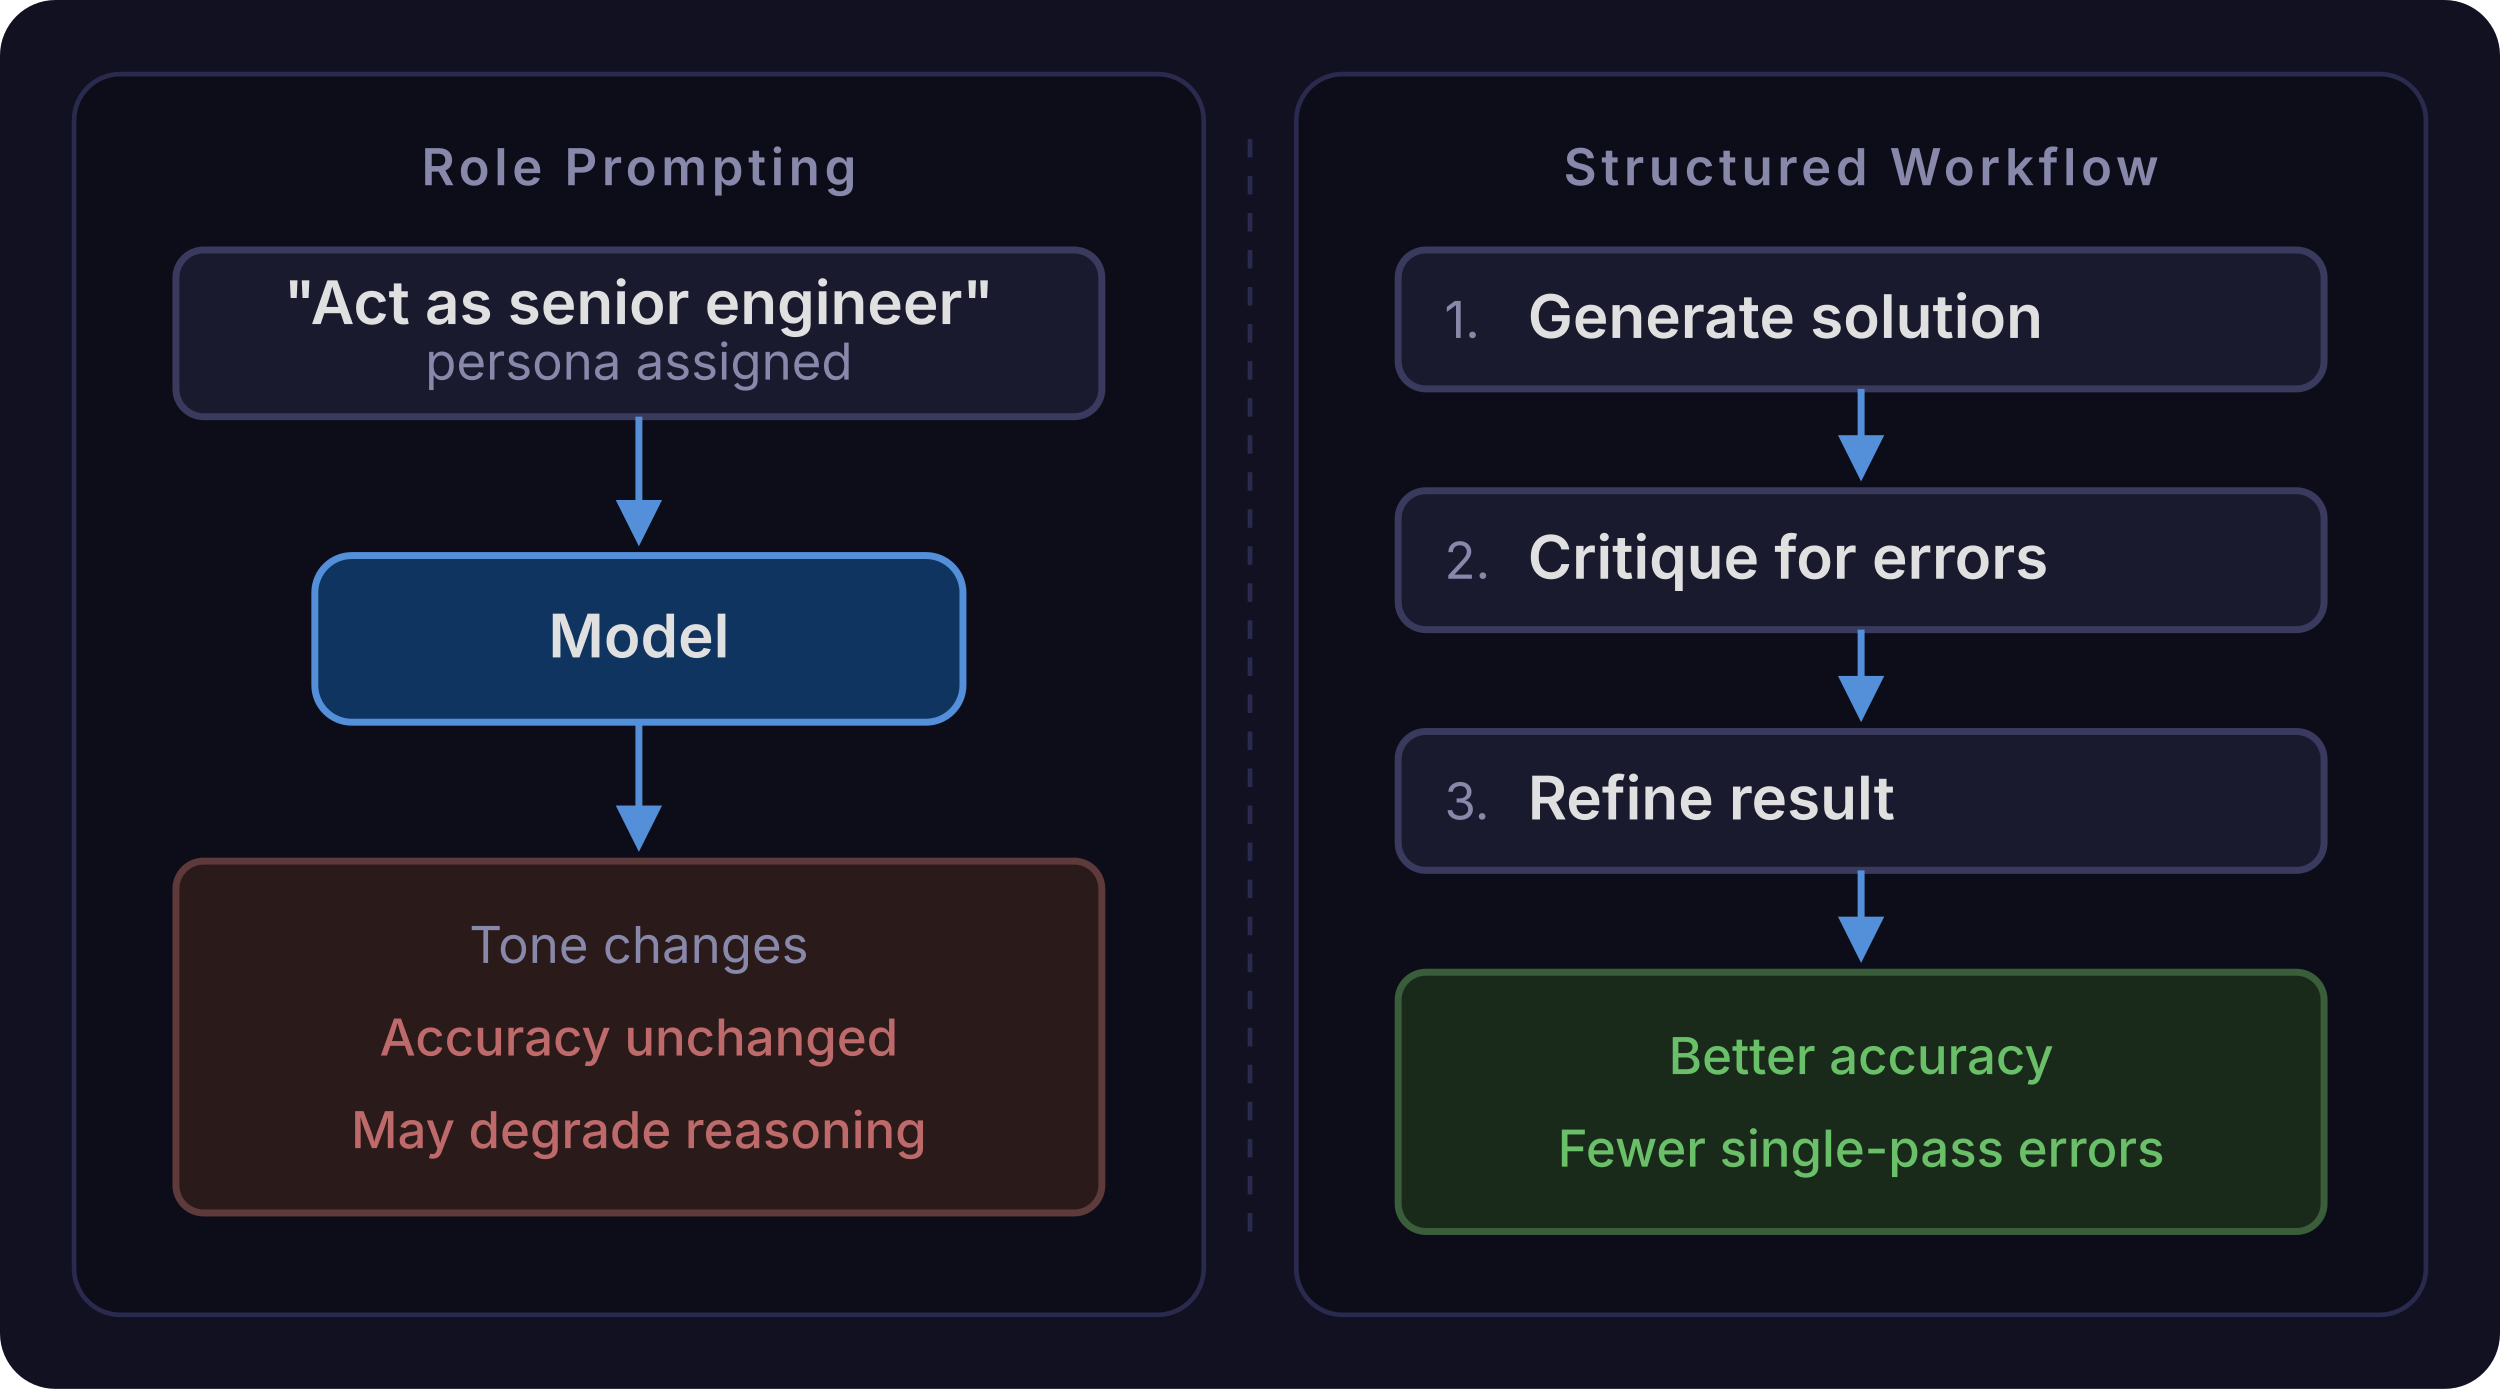
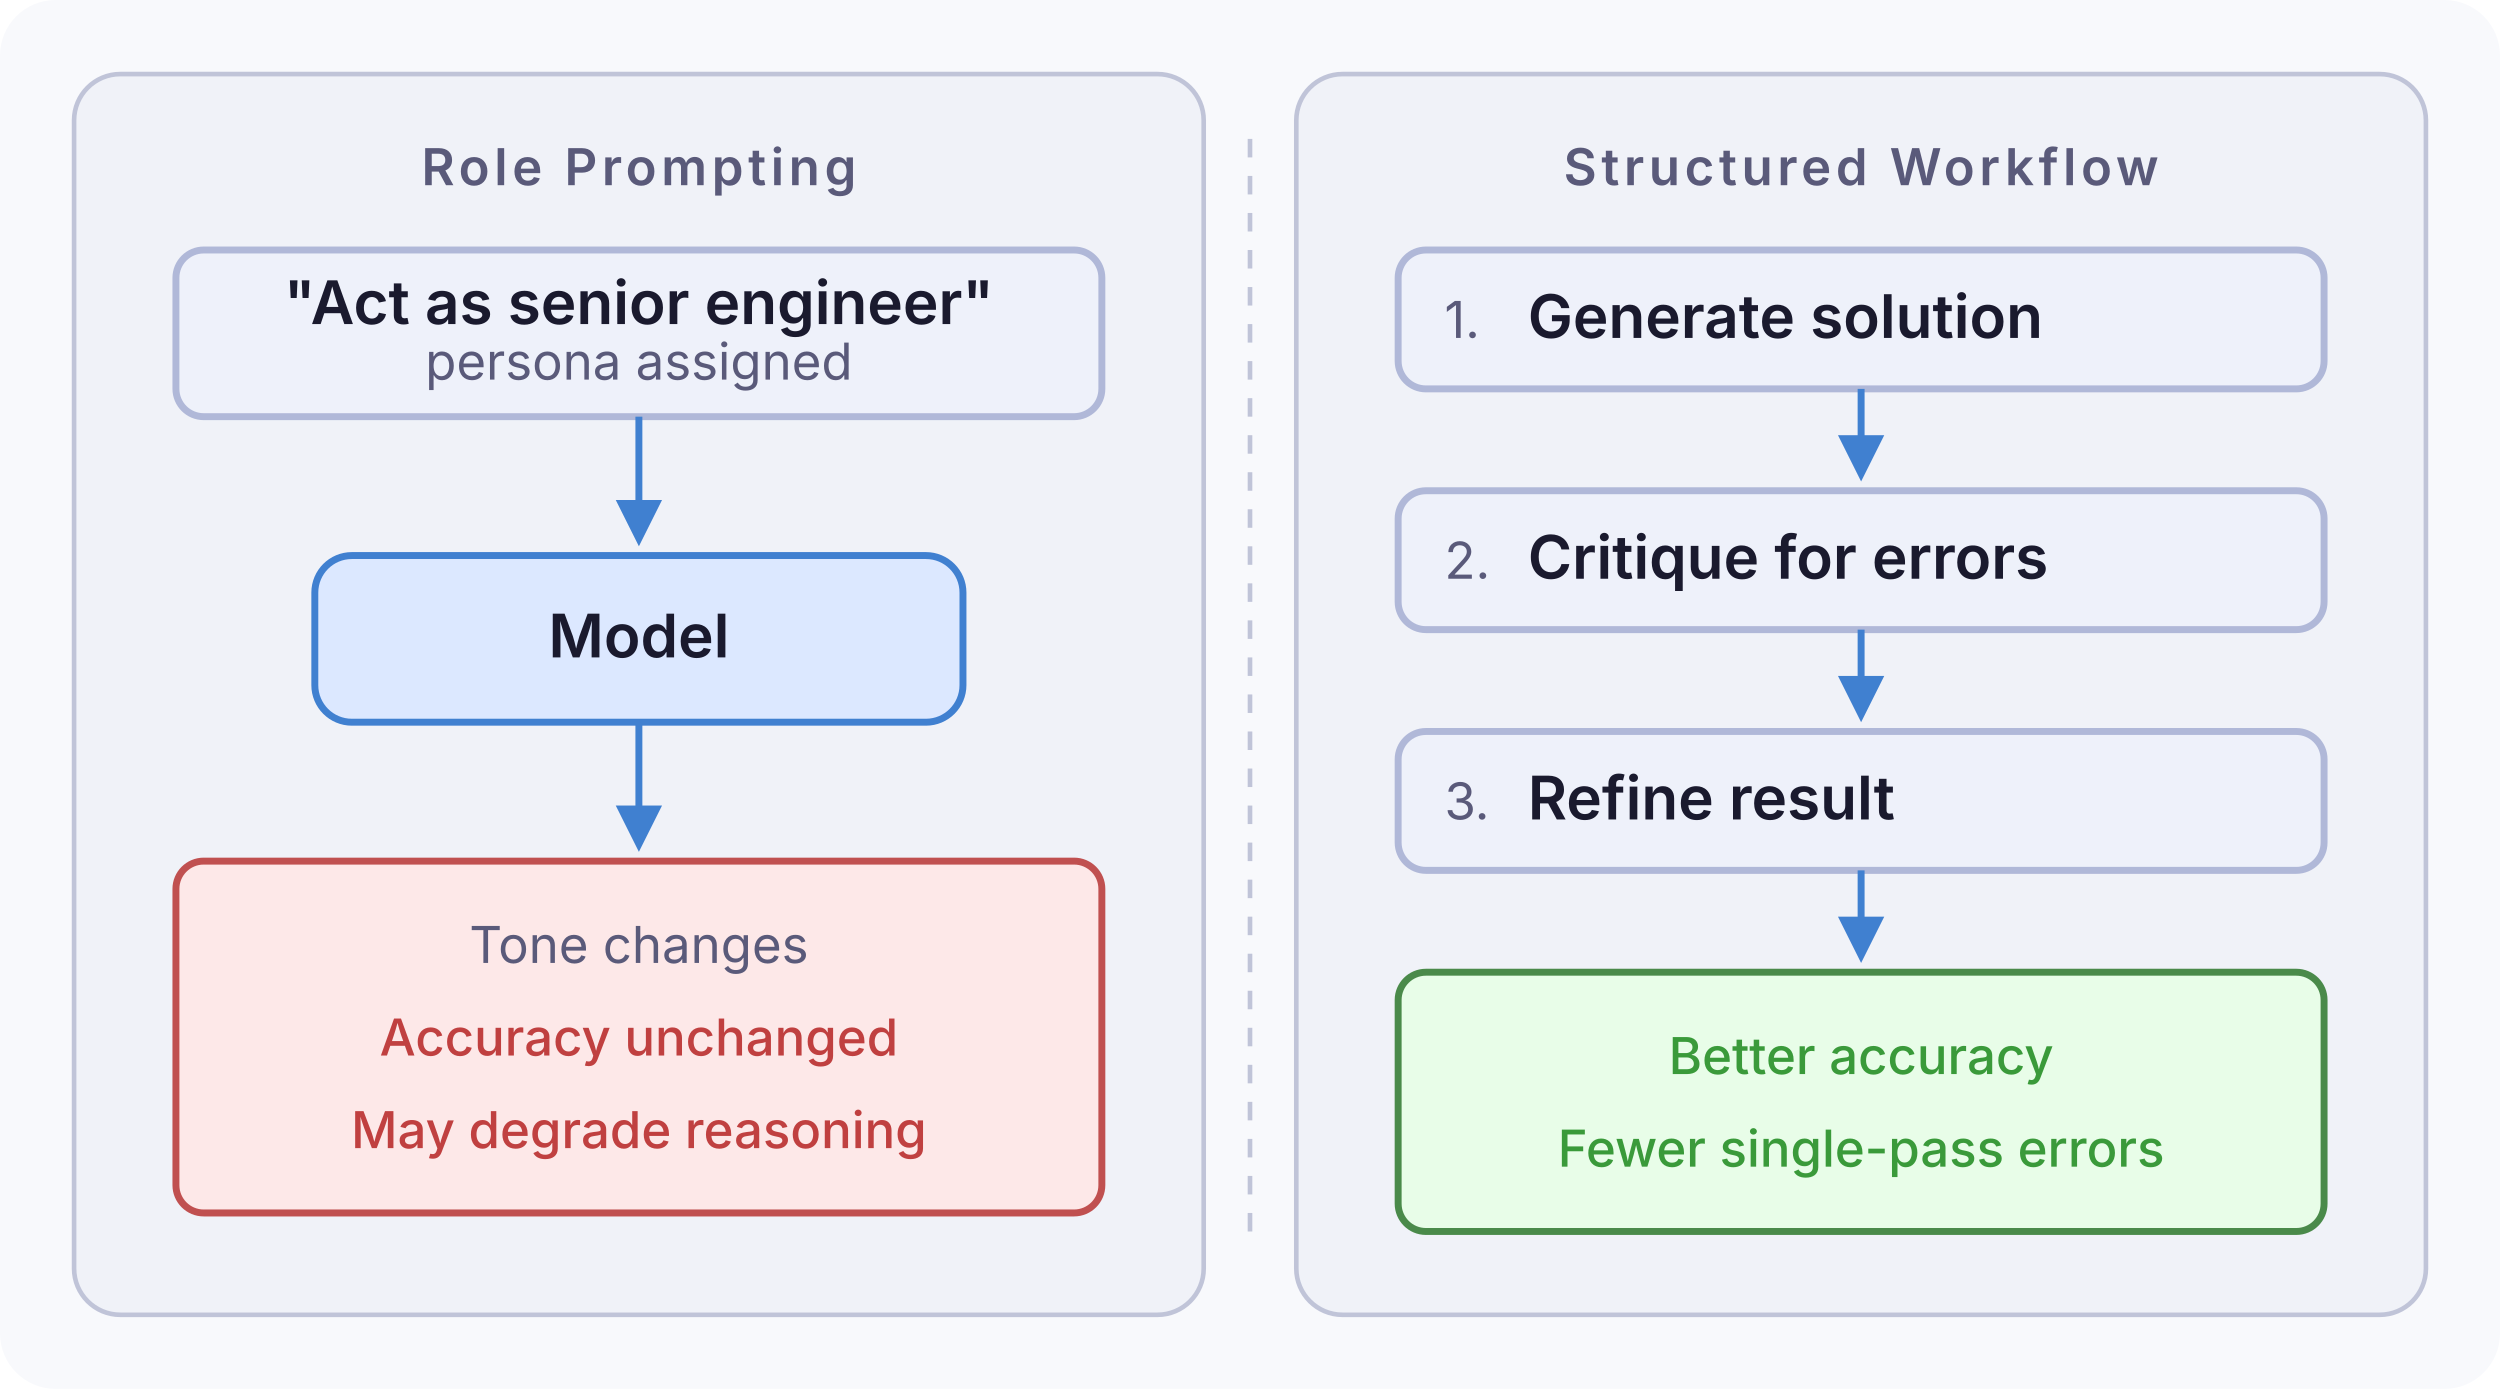
<svg xmlns="http://www.w3.org/2000/svg" viewBox="0 0 540 300" font-family="system-ui, -apple-system, sans-serif" font-size="13">
  <style>
-     rect.box { fill: #1a1a2e; stroke: #3a3a5e; stroke-width: 1.5; rx: 6; }
-     rect.model { fill: #0f3460; stroke: #5390d9; stroke-width: 1.5; rx: 8; }
-     rect.result-bad { fill: #2a1a1a; stroke: #5e3a3a; stroke-width: 1.5; rx: 6; }
-     rect.result-good { fill: #1a2a1a; stroke: #3a5e3a; stroke-width: 1.5; rx: 6; }
-     rect.panel { fill: #0d0d1a; stroke: #2a2a4e; stroke-width: 1; rx: 10; }
-     text.title { fill: #e0e0e0; font-weight: 600; font-size: 13px; }
-     text.heading { fill: #8888aa; font-weight: 600; font-size: 11px; text-transform: uppercase; letter-spacing: 1px; }
-     text.detail { fill: #8888aa; font-size: 11px; }
-     text.good { fill: #6abf69; font-size: 11px; font-weight: 500; }
-     text.bad { fill: #bf6a6a; font-size: 11px; font-weight: 500; }
-     text.neutral { fill: #8888aa; font-size: 11px; }
-     line.arrow { stroke: #5390d9; stroke-width: 1.5; }
-     polygon.arrow { fill: #5390d9; }
-     line.divider { stroke: #2a2a4e; stroke-width: 1; stroke-dasharray: 4,4; }
+     rect.box { fill: #eef1fa; stroke: #b0b8d8; stroke-width: 1.5; rx: 6; }
+     rect.model { fill: #dce8ff; stroke: #4080d0; stroke-width: 1.5; rx: 8; }
+     rect.result-bad { fill: #fde8e8; stroke: #c05050; stroke-width: 1.5; rx: 6; }
+     rect.result-good { fill: #e8fde8; stroke: #4a8a4a; stroke-width: 1.5; rx: 6; }
+     rect.panel { fill: #f0f2f8; stroke: #c0c4d8; stroke-width: 1; rx: 10; }
+     text.title { fill: #1a1a2e; font-weight: 600; font-size: 13px; }
+     text.heading { fill: #5a5a7a; font-weight: 600; font-size: 11px; text-transform: uppercase; letter-spacing: 1px; }
+     text.detail { fill: #5a5a7a; font-size: 11px; }
+     text.good { fill: #3a9a3a; font-size: 11px; font-weight: 500; }
+     text.bad { fill: #c04040; font-size: 11px; font-weight: 500; }
+     text.neutral { fill: #5a5a7a; font-size: 11px; }
+     line.arrow { stroke: #4080d0; stroke-width: 1.5; }
+     polygon.arrow { fill: #4080d0; }
+     line.divider { stroke: #c0c4d8; stroke-width: 1; stroke-dasharray: 4,4; }
  </style>
-   <rect width="540" height="300" fill="#111122" rx="12" />
+   <rect width="540" height="300" fill="#f8f9fc" rx="12" />
  <rect class="panel" x="16" y="16" width="244" height="268" />
  <text class="heading" x="138" y="40" text-anchor="middle">Role Prompting</text>
  <rect class="box" x="38" y="54" width="200" height="36" />
  <text class="title" x="138" y="70" text-anchor="middle">"Act as senior engineer"</text>
  <text class="detail" x="138" y="82" text-anchor="middle">persona assigned</text>
  <line class="arrow" x1="138" y1="90" x2="138" y2="112" />
  <polygon class="arrow" points="133,108 138,118 143,108" />
  <rect class="model" x="68" y="120" width="140" height="36" />
  <text class="title" x="138" y="142" text-anchor="middle">Model</text>
  <line class="arrow" x1="138" y1="156" x2="138" y2="178" />
  <polygon class="arrow" points="133,174 138,184 143,174" />
  <rect class="result-bad" x="38" y="186" width="200" height="76" />
  <text class="neutral" x="138" y="208" text-anchor="middle">Tone changes</text>
  <text class="bad" x="138" y="228" text-anchor="middle">Accuracy unchanged</text>
  <text class="bad" x="138" y="248" text-anchor="middle">May degrade reasoning</text>
  <line class="divider" x1="270" y1="30" x2="270" y2="270" />
  <rect class="panel" x="280" y="16" width="244" height="268" />
  <text class="heading" x="402" y="40" text-anchor="middle">Structured Workflow</text>
  <rect class="box" x="302" y="54" width="200" height="30" />
  <text class="detail" x="312" y="73">1.</text>
  <text class="title" x="330" y="73">Generate solution</text>
  <line class="arrow" x1="402" y1="84" x2="402" y2="98" />
  <polygon class="arrow" points="397,94 402,104 407,94" />
  <rect class="box" x="302" y="106" width="200" height="30" />
  <text class="detail" x="312" y="125">2.</text>
  <text class="title" x="330" y="125">Critique for errors</text>
  <line class="arrow" x1="402" y1="136" x2="402" y2="150" />
  <polygon class="arrow" points="397,146 402,156 407,146" />
  <rect class="box" x="302" y="158" width="200" height="30" />
  <text class="detail" x="312" y="177">3.</text>
  <text class="title" x="330" y="177">Refine result</text>
  <line class="arrow" x1="402" y1="188" x2="402" y2="202" />
  <polygon class="arrow" points="397,198 402,208 407,198" />
  <rect class="result-good" x="302" y="210" width="200" height="56" />
  <text class="good" x="402" y="232" text-anchor="middle">Better accuracy</text>
  <text class="good" x="402" y="252" text-anchor="middle">Fewer single-pass errors</text>
</svg>
